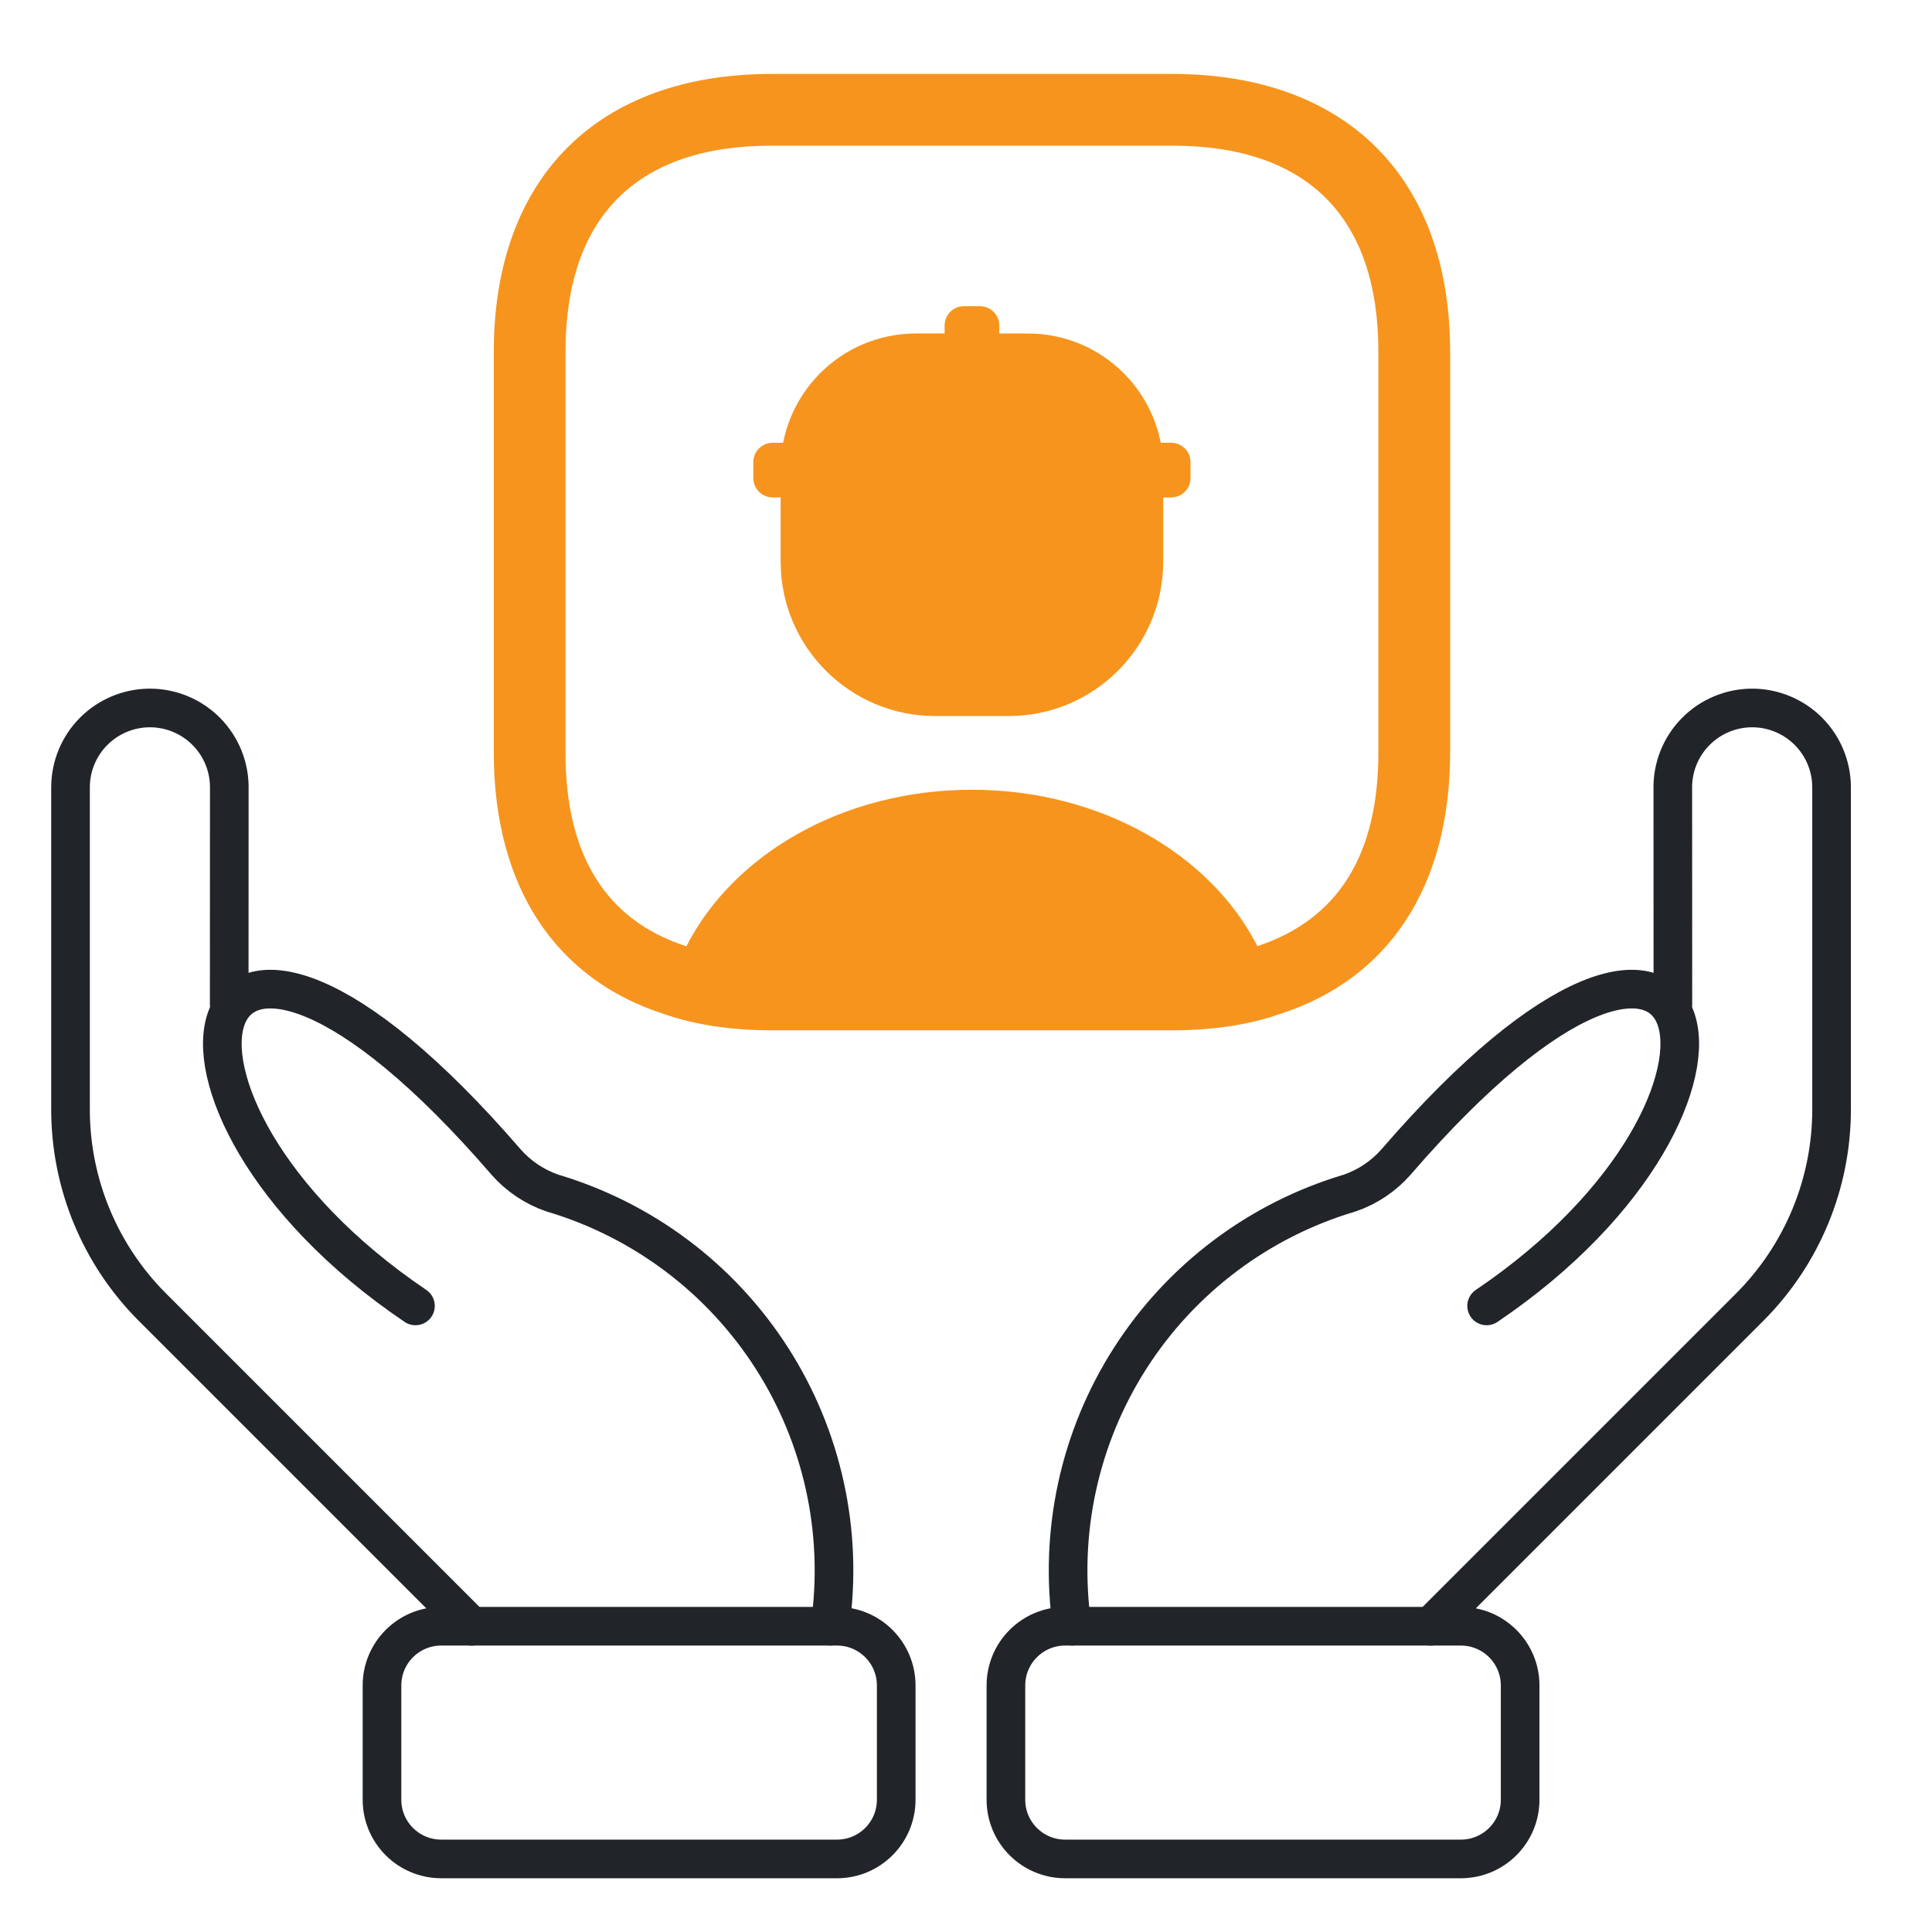
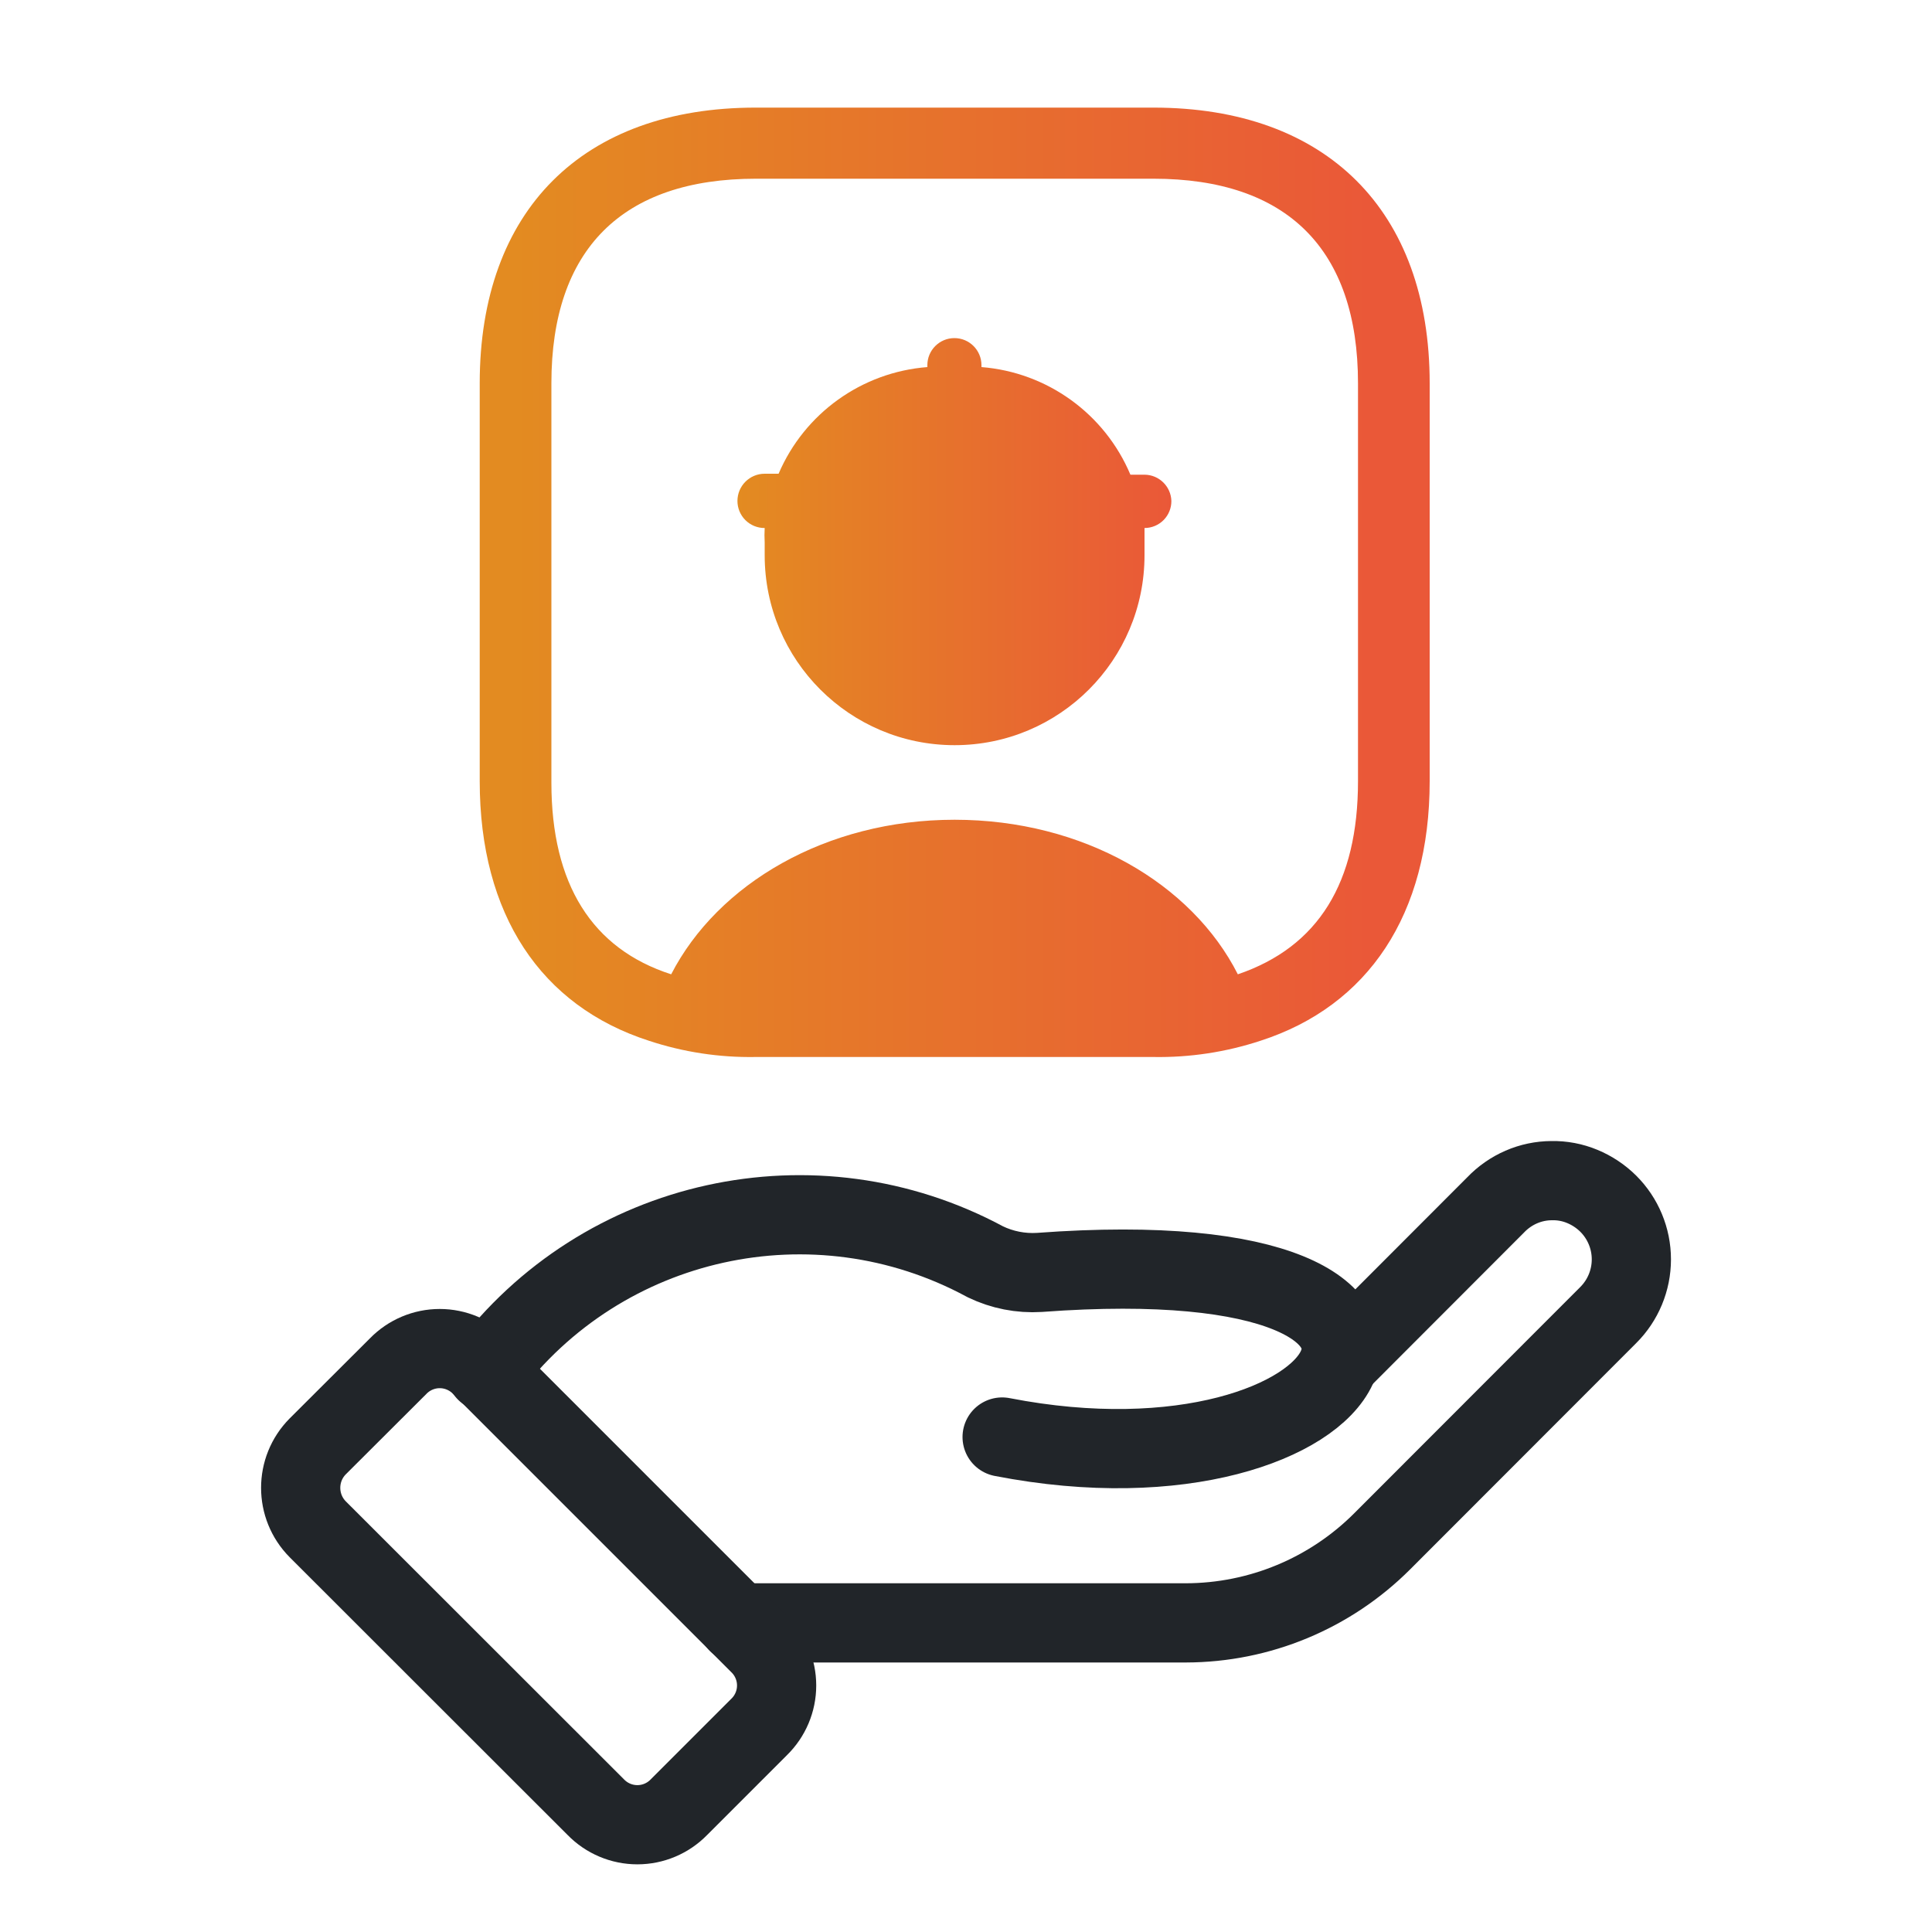
- <svg xmlns="http://www.w3.org/2000/svg" width="50" height="50" viewBox="0 0 50 50" fill="none">
-   <mask id="mask0_3291_3057" style="mask-type:alpha" maskUnits="userSpaceOnUse" x="0" y="0" width="50" height="50">
-     <rect x="0.05" y="0.5" width="49.5" height="49.5" fill="#D9D9D9" />
-   </mask>
-   <g mask="url(#mask0_3291_3057)">
-     <path d="M27.745 42.086C27.399 39.665 27.934 37.201 29.254 35.143C30.574 33.085 32.59 31.57 34.934 30.875C35.395 30.716 35.806 30.44 36.128 30.074C44.393 20.504 46.378 28.457 38.474 33.797" stroke="#212529" stroke-linecap="round" stroke-linejoin="round" />
-     <path d="M43.294 25.989L43.292 20.421C43.286 20.148 43.335 19.876 43.435 19.621C43.536 19.367 43.686 19.135 43.878 18.94C44.069 18.744 44.297 18.589 44.55 18.483C44.802 18.377 45.072 18.322 45.346 18.322C45.891 18.322 46.413 18.539 46.799 18.924C47.184 19.309 47.401 19.832 47.401 20.377L47.401 28.713C47.401 30.632 46.638 32.472 45.282 33.829L37.023 42.088" stroke="#212529" stroke-linecap="round" stroke-linejoin="round" />
-     <path d="M26.033 43.62V46.577C26.033 47.423 26.719 48.109 27.565 48.109H37.808C38.654 48.109 39.341 47.423 39.341 46.577V43.62C39.341 42.773 38.654 42.087 37.808 42.087H27.565C26.719 42.087 26.033 42.773 26.033 43.62Z" stroke="#212529" stroke-linecap="round" stroke-linejoin="round" />
-     <path d="M21.481 42.086C21.828 39.665 21.292 37.201 19.972 35.143C18.652 33.085 16.636 31.57 14.292 30.875C13.831 30.716 13.42 30.44 13.098 30.074C4.833 20.504 2.848 28.457 10.752 33.797" stroke="#212529" stroke-linecap="round" stroke-linejoin="round" />
-     <path d="M5.932 25.989L5.934 20.421C5.94 20.148 5.891 19.876 5.791 19.621C5.69 19.367 5.54 19.135 5.349 18.94C5.157 18.744 4.929 18.589 4.677 18.483C4.424 18.377 4.154 18.322 3.88 18.322C3.335 18.322 2.813 18.539 2.427 18.924C2.042 19.309 1.825 19.832 1.825 20.377L1.825 28.713C1.825 30.632 2.588 32.472 3.944 33.829L12.203 42.088" stroke="#212529" stroke-linecap="round" stroke-linejoin="round" />
-     <path d="M23.194 43.62V46.577C23.194 47.423 22.508 48.109 21.662 48.109H11.419C10.572 48.109 9.886 47.423 9.886 46.577V43.62C9.886 42.773 10.572 42.087 11.419 42.087H21.662C22.508 42.087 23.194 42.773 23.194 43.62Z" stroke="#212529" stroke-linecap="round" stroke-linejoin="round" />
-     <path d="M30.339 1.914H19.968C15.464 1.914 12.779 4.599 12.779 9.104V19.474C12.779 22.952 14.375 25.34 17.184 26.243C18.001 26.528 18.941 26.664 19.968 26.664H30.339C31.366 26.664 32.306 26.528 33.123 26.243C35.932 25.34 37.529 22.952 37.529 19.474V9.104C37.529 4.599 34.843 1.914 30.339 1.914ZM35.672 19.474C35.672 22.122 34.633 23.793 32.541 24.486C31.341 22.122 28.495 20.439 25.154 20.439C21.812 20.439 18.978 22.11 17.766 24.486H17.753C15.687 23.818 14.635 22.135 14.635 19.487V9.104C14.635 5.614 16.479 3.77 19.968 3.77H30.339C33.828 3.77 35.672 5.614 35.672 9.104V19.474Z" fill="#F7941D" />
-     <path d="M20.203 12.131C20.203 10.198 21.77 8.631 23.703 8.631H26.604C28.537 8.631 30.104 10.198 30.104 12.131V14.531C30.104 16.74 28.313 18.531 26.104 18.531H24.203C21.994 18.531 20.203 16.74 20.203 14.531V12.131Z" fill="#F7941D" />
-     <rect x="19.496" y="11.459" width="11.314" height="1.414" rx="0.5" fill="#F7941D" />
-     <rect x="25.861" y="7.924" width="4.243" height="1.414" rx="0.5" transform="rotate(90 25.8606 7.92383)" fill="#F7941D" />
-   </g>
+ <svg xmlns="http://www.w3.org/2000/svg" xmlns:xlink="http://www.w3.org/1999/xlink" id="Layer_1" data-name="Layer 1" viewBox="0 0 100 100">
+   <defs>
+     <style>.cls-1{fill:none;stroke:#212529;stroke-linecap:round;stroke-linejoin:round;stroke-width:4.1px;}.cls-2{fill:url(#linear-gradient);}.cls-3{fill:url(#linear-gradient-2);}</style>
+     <linearGradient id="linear-gradient" x1="1.68" y1="730.57" x2="46.02" y2="730.57" gradientTransform="matrix(1, 0, 0, -1, 24.94, 760.71)" gradientUnits="userSpaceOnUse">
+       <stop offset="0" stop-color="#e38b21" />
+       <stop offset="1" stop-color="#ea5838" />
+     </linearGradient>
+     <linearGradient id="linear-gradient-2" x1="38.17" y1="28.04" x2="60.63" y2="28.04" gradientTransform="matrix(1, 0, 0, 1, 0, 0)" xlink:href="#linear-gradient" />
+   </defs>
+   <path class="cls-1" d="M25.16,71A20.25,20.25,0,0,1,51,65.31a5.63,5.63,0,0,0,2.8.55C78.84,64,70.46,78,51.87,74.38" />
+   <path class="cls-1" d="M69.6,70.19l7.81-7.82a4.1,4.1,0,0,1,1.33-.93,4,4,0,0,1,1.57-.33,3.91,3.91,0,0,1,1.59.3,4.19,4.19,0,0,1,1.34.89,4.07,4.07,0,0,1,0,5.77L71.54,79.78A14.4,14.4,0,0,1,61.38,84H38.19" />
+   <path class="cls-1" d="M20.61,70.71l-4.16,4.15a3.05,3.05,0,0,0,0,4.3L30.84,93.54a3,3,0,0,0,4.3,0l4.15-4.15a3,3,0,0,0,0-4.3L24.91,70.71A3,3,0,0,0,20.61,70.71Z" />
+   <path class="cls-2" d="M59.7,5.57H39.11c-8.95,0-14.28,5.32-14.28,14.27V40.43c0,6.91,3.17,11.64,8.76,13.44a16.67,16.67,0,0,0,5.52.84H59.7a16.79,16.79,0,0,0,5.54-.84C70.81,52.07,74,47.34,74,40.43V19.84C74,10.89,68.65,5.57,59.7,5.57ZM70.29,40.43c0,5.25-2.05,8.58-6.22,10-2.38-4.7-8-8-14.66-8s-12.26,3.32-14.67,8h0c-4.1-1.32-6.2-4.67-6.2-9.92V19.84c0-6.93,3.66-10.59,10.59-10.59H59.7c6.93,0,10.59,3.66,10.59,10.59Z" />
+   <path class="cls-3" d="M60.63,25.93a1.39,1.39,0,0,1-1.39,1.4h0c0,.25,0,.51,0,.75v.66a9.83,9.83,0,1,1-19.66,0v-.66a6.39,6.39,0,0,1,0-.75h0a1.4,1.4,0,0,1-1.41-1.4,1.41,1.41,0,0,1,1.41-1.41h.72A9.15,9.15,0,0,1,48,19V18.9a1.4,1.4,0,1,1,2.8,0V19a9.15,9.15,0,0,1,7.71,5.57h.73A1.4,1.4,0,0,1,60.63,25.93Z" />
</svg>
